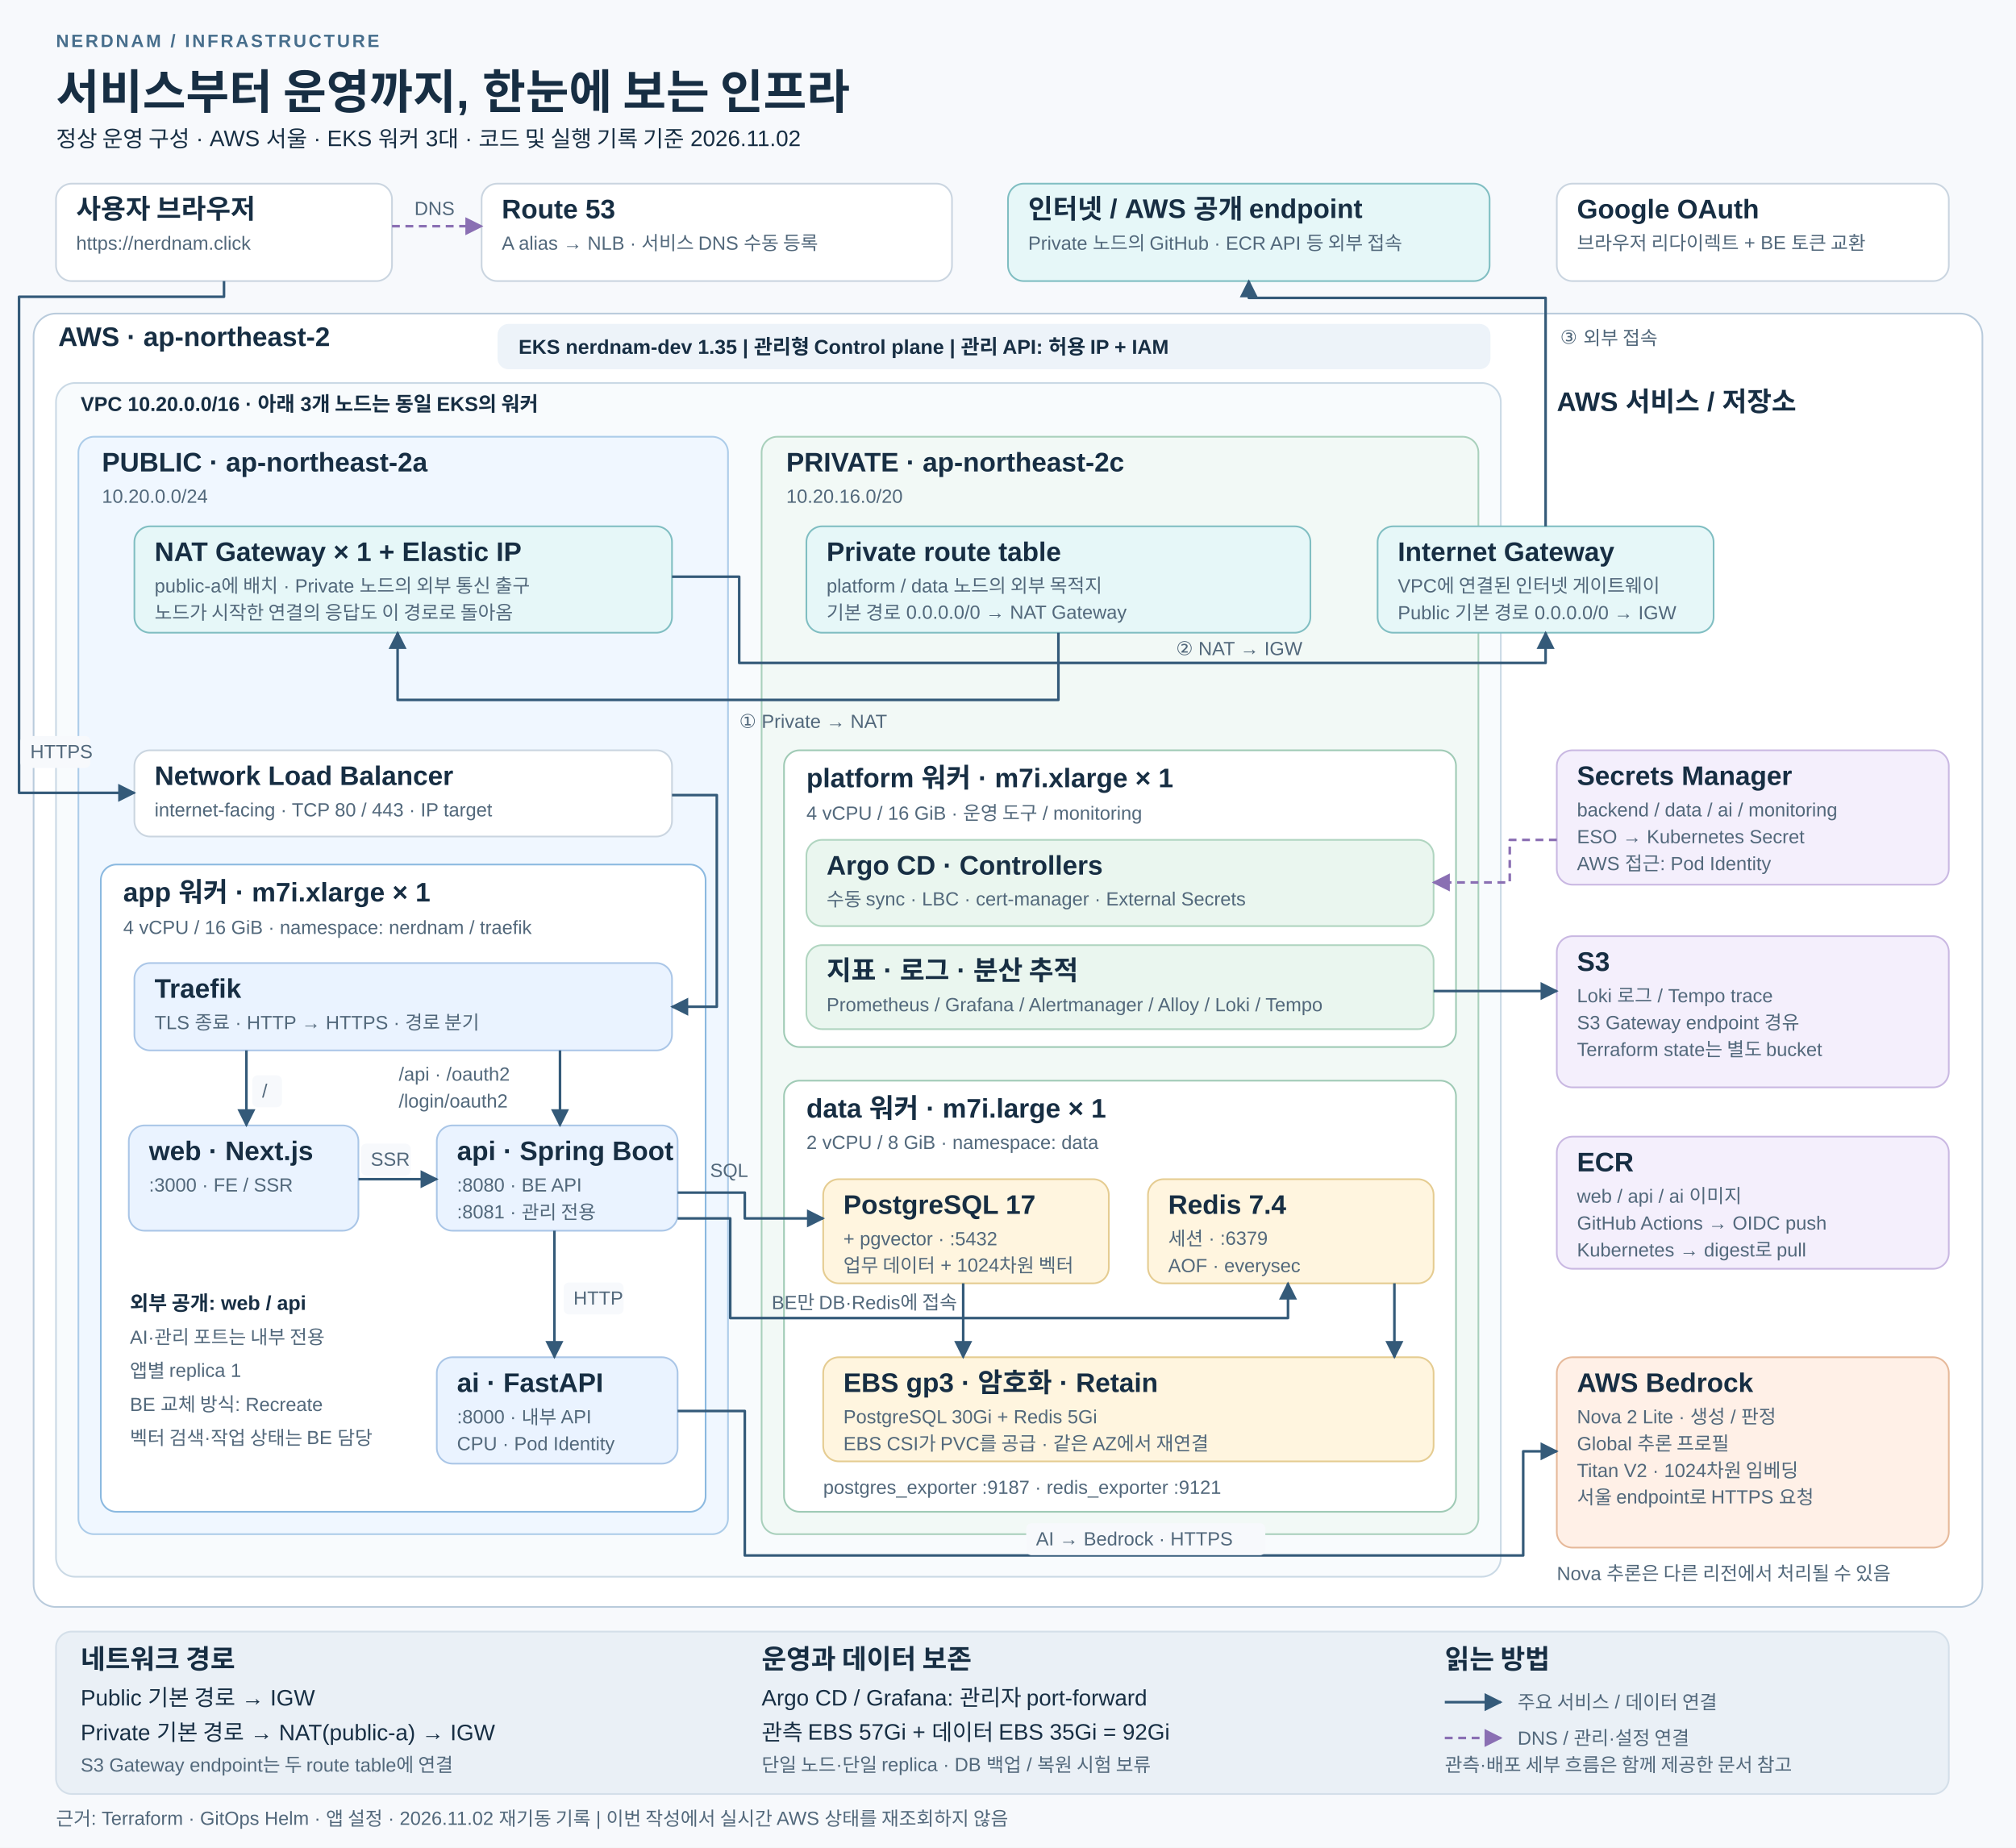
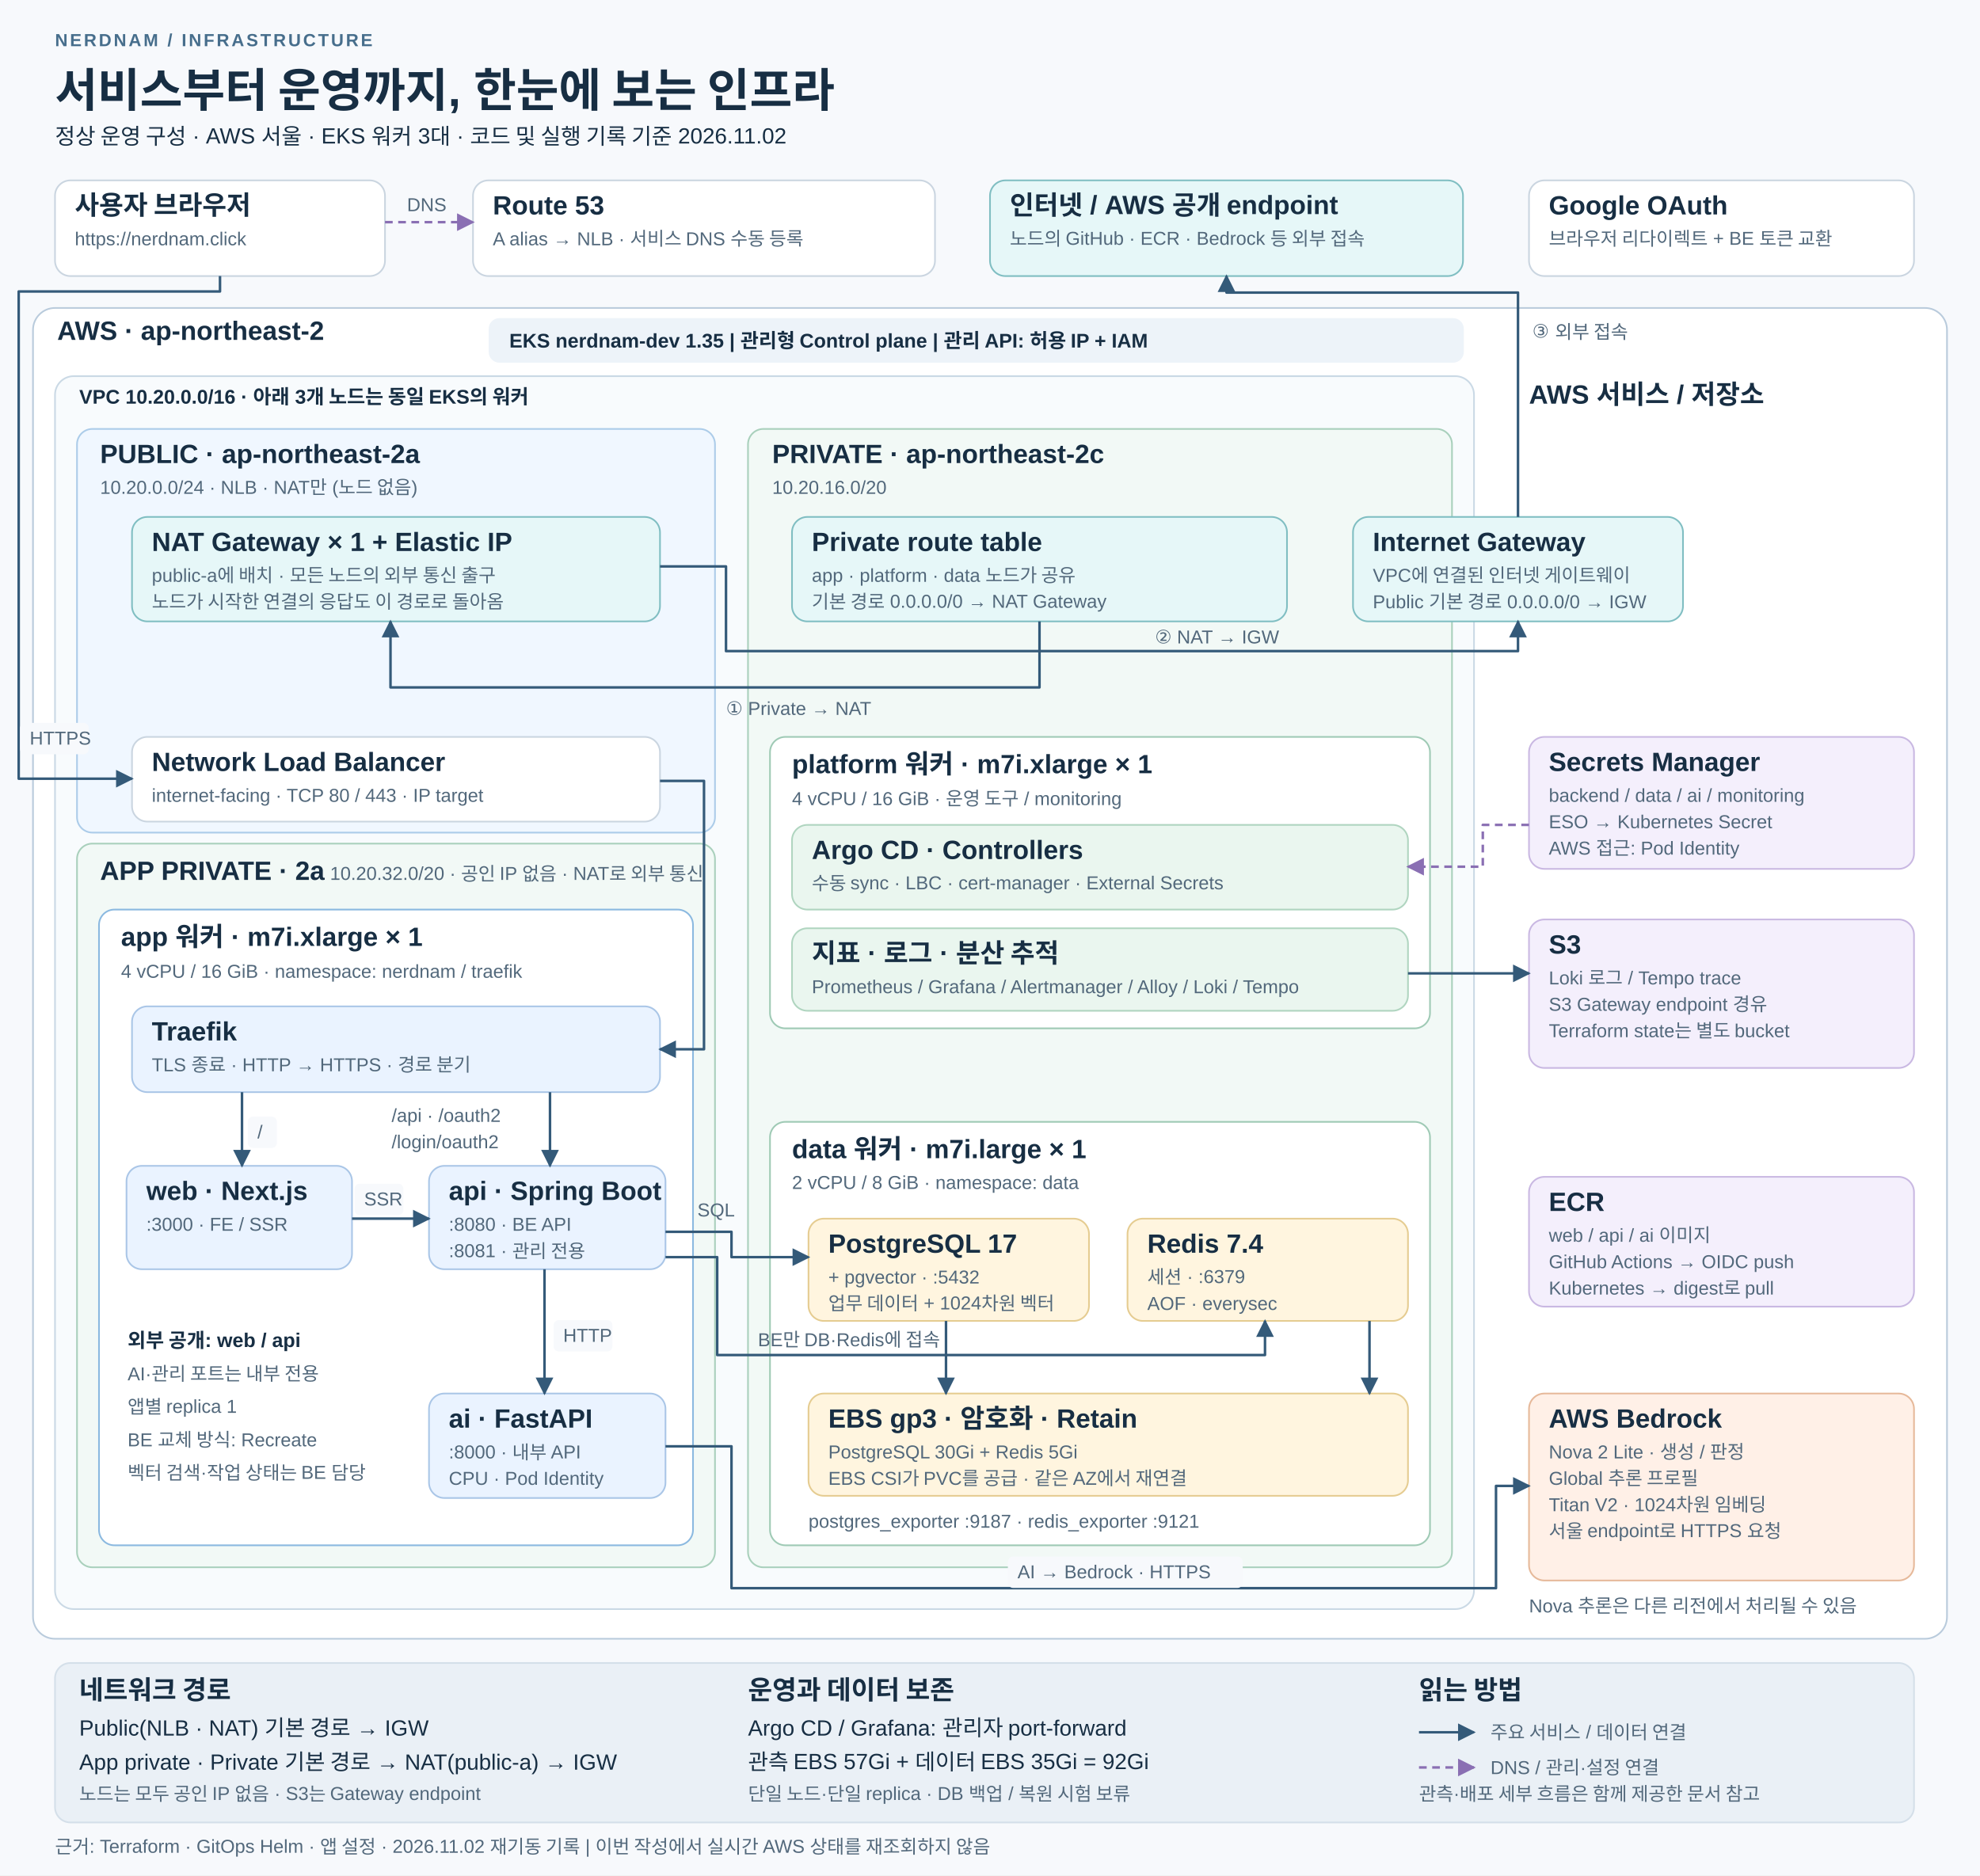
- <svg xmlns="http://www.w3.org/2000/svg" width="1800" height="1650" viewBox="0 0 1800 1650" role="img" aria-labelledby="title desc">
+ <svg xmlns="http://www.w3.org/2000/svg" width="1800" height="1705" viewBox="0 0 1800 1705" role="img" aria-labelledby="title desc">
  <defs>
    <marker id="arrow" viewBox="0 0 10 10" refX="9" refY="5" markerWidth="7" markerHeight="7" orient="auto-start-reverse">
      <path d="M 0 0 L 10 5 L 0 10 z" fill="#345a79" />
    </marker>
    <marker id="dash" viewBox="0 0 10 10" refX="9" refY="5" markerWidth="7" markerHeight="7" orient="auto-start-reverse">
      <path d="M 0 0 L 10 5 L 0 10 z" fill="#8a6fb3" />
    </marker>
  </defs>
  <style>text{font-family:'Apple SD Gothic Neo','Noto Sans KR','Arial',sans-serif;fill:#172e43} .small{font-size:17px;fill:#52687b} .label{font-size:18px;font-weight:600} .body{font-size:20px} .heading{font-size:24px;font-weight:700} .title{font-size:42px;font-weight:800} .eyebrow{font-size:16px;font-weight:700;letter-spacing:2px;fill:#476e8c}</style>
-   <rect width="1800" height="1650" fill="#f7f9fc" />
+   <rect width="1800" height="1705" fill="#f7f9fc" />
  <text x="50" y="42" class="eyebrow" text-anchor="start">NERDNAM / INFRASTRUCTURE</text>
  <text x="50" y="97" class="title" text-anchor="start">서비스부터 운영까지, 한눈에 보는 인프라</text>
  <text x="50" y="131" class="body" text-anchor="start">정상 운영 구성 · AWS 서울 · EKS 워커 3대 · 코드 및 실행 기록 기준 2026.11.02</text>
  <rect x="50" y="164" width="300" height="87" rx="14" fill="#fff" stroke="#cad5e0" stroke-width="1.5" />
  <text x="68" y="195" class="heading" text-anchor="start">사용자 브라우저</text>
  <text x="68" y="223" class="small" text-anchor="start">https://nerdnam.click</text>
  <rect x="430" y="164" width="420" height="87" rx="14" fill="#fff" stroke="#cad5e0" stroke-width="1.5" />
  <text x="448" y="195" class="heading" text-anchor="start">Route 53</text>
  <text x="448" y="223" class="small" text-anchor="start">A alias → NLB · 서비스 DNS 수동 등록</text>
  <rect x="1390" y="164" width="350" height="87" rx="14" fill="#fff" stroke="#cad5e0" stroke-width="1.5" />
  <text x="1408" y="195" class="heading" text-anchor="start">Google OAuth</text>
  <text x="1408" y="223" class="small" text-anchor="start">브라우저 리다이렉트 + BE 토큰 교환</text>
  <path d="M 350 202 L 430 202" fill="none" stroke="#8a6fb3" stroke-width="2.3" stroke-linejoin="round" stroke-dasharray="7 5" marker-end="url(#dash)" />
  <rect x="362" y="173" width="43" height="27" rx="4" fill="#f7f9fc" stroke="#f7f9fc" stroke-width="1.5" />
  <text x="370" y="192" class="small" text-anchor="start">DNS</text>
-   <rect x="30" y="280" width="1740" height="1155" rx="20" fill="#ffffff" stroke="#b9cbdc" stroke-width="1.5" />
+   <rect x="30" y="280" width="1740" height="1210" rx="20" fill="#ffffff" stroke="#b9cbdc" stroke-width="1.5" />
  <text x="52" y="309" class="heading" text-anchor="start">AWS · ap-northeast-2</text>
  <rect x="445" y="290" width="885" height="39" rx="9" fill="#edf3f9" stroke="#edf3f9" stroke-width="1.5" />
  <text x="463" y="316" class="label" text-anchor="start">EKS nerdnam-dev 1.35  |  관리형 Control plane  |  관리 API: 허용 IP + IAM</text>
-   <rect x="50" y="342" width="1290" height="1066" rx="17" fill="#f8fbfd" stroke="#cad9e5" stroke-width="1.5" />
+   <rect x="50" y="342" width="1290" height="1121" rx="17" fill="#f8fbfd" stroke="#cad9e5" stroke-width="1.5" />
  <text x="72" y="367" class="label" text-anchor="start">VPC  10.20.0.0/16  ·  아래 3개 노드는 동일 EKS의 워커</text>
-   <rect x="70" y="390" width="580" height="980" rx="14" fill="#f0f7ff" stroke="#accce9" stroke-width="1.5" />
+   <rect x="70" y="390" width="580" height="367" rx="14" fill="#f0f7ff" stroke="#accce9" stroke-width="1.5" />
  <text x="91" y="421" class="heading" text-anchor="start">PUBLIC · ap-northeast-2a</text>
-   <text x="91" y="449" class="small" text-anchor="start">10.20.0.0/24</text>
-   <rect x="680" y="390" width="640" height="980" rx="14" fill="#f2f9f6" stroke="#a9d0bc" stroke-width="1.5" />
+   <text x="91" y="449" class="small" text-anchor="start">10.20.0.0/24 · NLB · NAT만 (노드 없음)</text>
+   <rect x="680" y="390" width="640" height="1035" rx="14" fill="#f2f9f6" stroke="#a9d0bc" stroke-width="1.5" />
  <text x="702" y="421" class="heading" text-anchor="start">PRIVATE · ap-northeast-2c</text>
  <text x="702" y="449" class="small" text-anchor="start">10.20.16.0/20</text>
+   <rect x="70" y="767" width="580" height="658" rx="14" fill="#f2f9f6" stroke="#a9d0bc" stroke-width="1.5" />
+   <text x="91" y="800" class="heading" text-anchor="start">APP PRIVATE · 2a</text>
+   <text x="300" y="800" class="small" text-anchor="start">10.20.32.0/20 · 공인 IP 없음 · NAT로 외부 통신</text>
  <rect x="120" y="670" width="480" height="77" rx="14" fill="#fff" stroke="#cad5e0" stroke-width="1.5" />
  <text x="138" y="701" class="heading" text-anchor="start">Network Load Balancer</text>
  <text x="138" y="729" class="small" text-anchor="start">internet-facing · TCP 80 / 443 · IP target</text>
  <path d="M 200 251 L 200 265 L 17 265 L 17 708 L 120 708" fill="none" stroke="#345a79" stroke-width="2.3" stroke-linejoin="round" marker-end="url(#arrow)" />
  <rect x="19" y="658" width="61" height="27" rx="4" fill="#f7f9fc" stroke="#f7f9fc" stroke-width="1.5" />
  <text x="27" y="677" class="small" text-anchor="start">HTTPS</text>
-   <rect x="90" y="772" width="540" height="578" rx="14" fill="#fff" stroke="#8bb9e0" stroke-width="1.5" />
-   <text x="110" y="805" class="heading" text-anchor="start">app 워커 · m7i.xlarge × 1</text>
-   <text x="110" y="834" class="small" text-anchor="start">4 vCPU / 16 GiB · namespace: nerdnam / traefik</text>
-   <rect x="120" y="860" width="480" height="78" rx="14" fill="#eaf3ff" stroke="#aac6e7" stroke-width="1.5" />
-   <text x="138" y="891" class="heading" text-anchor="start">Traefik</text>
-   <text x="138" y="919" class="small" text-anchor="start">TLS 종료 · HTTP → HTTPS · 경로 분기</text>
-   <path d="M 600 710 L 640 710 L 640 899 L 600 899" fill="none" stroke="#345a79" stroke-width="2.3" stroke-linejoin="round" marker-end="url(#arrow)" />
-   <rect x="115" y="1005" width="205" height="94" rx="14" fill="#eaf3ff" stroke="#aac6e7" stroke-width="1.5" />
-   <text x="133" y="1036" class="heading" text-anchor="start">web · Next.js</text>
-   <text x="133" y="1064" class="small" text-anchor="start">:3000 · FE / SSR</text>
-   <rect x="390" y="1005" width="215" height="94" rx="14" fill="#eaf3ff" stroke="#aac6e7" stroke-width="1.5" />
-   <text x="408" y="1036" class="heading" text-anchor="start">api · Spring Boot</text>
-   <text x="408" y="1064" class="small" text-anchor="start">:8080 · BE API</text>
-   <text x="408" y="1088" class="small" text-anchor="start">:8081 · 관리 전용</text>
-   <path d="M 220 938 L 220 1005" fill="none" stroke="#345a79" stroke-width="2.3" stroke-linejoin="round" marker-end="url(#arrow)" />
-   <rect x="226" y="961" width="25" height="27" rx="4" fill="#f7f9fc" stroke="#f7f9fc" stroke-width="1.5" />
-   <text x="234" y="980" class="small" text-anchor="start">/</text>
-   <path d="M 500 938 L 500 1005" fill="none" stroke="#345a79" stroke-width="2.3" stroke-linejoin="round" marker-end="url(#arrow)" />
-   <text x="356" y="965" class="small" text-anchor="start">/api · /oauth2</text>
-   <text x="356" y="989" class="small" text-anchor="start">/login/oauth2</text>
-   <path d="M 320 1053 L 390 1053" fill="none" stroke="#345a79" stroke-width="2.3" stroke-linejoin="round" marker-end="url(#arrow)" />
-   <rect x="323" y="1022" width="43" height="27" rx="4" fill="#f7f9fc" stroke="#f7f9fc" stroke-width="1.5" />
-   <text x="331" y="1041" class="small" text-anchor="start">SSR</text>
-   <rect x="390" y="1212" width="215" height="95" rx="14" fill="#eaf3ff" stroke="#aac6e7" stroke-width="1.5" />
-   <text x="408" y="1243" class="heading" text-anchor="start">ai · FastAPI</text>
-   <text x="408" y="1271" class="small" text-anchor="start">:8000 · 내부 API</text>
-   <text x="408" y="1295" class="small" text-anchor="start">CPU · Pod Identity</text>
-   <path d="M 495 1099 L 495 1212" fill="none" stroke="#345a79" stroke-width="2.3" stroke-linejoin="round" marker-end="url(#arrow)" />
-   <rect x="504" y="1146" width="52" height="27" rx="4" fill="#f7f9fc" stroke="#f7f9fc" stroke-width="1.5" />
-   <text x="512" y="1165" class="small" text-anchor="start">HTTP</text>
-   <text x="116" y="1170" class="label" text-anchor="start">외부 공개: web / api</text>
-   <text x="116" y="1200" class="small" text-anchor="start">AI·관리 포트는 내부 전용</text>
-   <text x="116" y="1230" class="small" text-anchor="start">앱별 replica 1</text>
-   <text x="116" y="1260" class="small" text-anchor="start">BE 교체 방식: Recreate</text>
-   <text x="116" y="1290" class="small" text-anchor="start">벡터 검색·작업 상태는 BE 담당</text>
+   <rect x="90" y="827" width="540" height="578" rx="14" fill="#fff" stroke="#8bb9e0" stroke-width="1.5" />
+   <text x="110" y="860" class="heading" text-anchor="start">app 워커 · m7i.xlarge × 1</text>
+   <text x="110" y="889" class="small" text-anchor="start">4 vCPU / 16 GiB · namespace: nerdnam / traefik</text>
+   <rect x="120" y="915" width="480" height="78" rx="14" fill="#eaf3ff" stroke="#aac6e7" stroke-width="1.5" />
+   <text x="138" y="946" class="heading" text-anchor="start">Traefik</text>
+   <text x="138" y="974" class="small" text-anchor="start">TLS 종료 · HTTP → HTTPS · 경로 분기</text>
+   <path d="M 600 710 L 640 710 L 640 954 L 600 954" fill="none" stroke="#345a79" stroke-width="2.3" stroke-linejoin="round" marker-end="url(#arrow)" />
+   <rect x="115" y="1060" width="205" height="94" rx="14" fill="#eaf3ff" stroke="#aac6e7" stroke-width="1.5" />
+   <text x="133" y="1091" class="heading" text-anchor="start">web · Next.js</text>
+   <text x="133" y="1119" class="small" text-anchor="start">:3000 · FE / SSR</text>
+   <rect x="390" y="1060" width="215" height="94" rx="14" fill="#eaf3ff" stroke="#aac6e7" stroke-width="1.5" />
+   <text x="408" y="1091" class="heading" text-anchor="start">api · Spring Boot</text>
+   <text x="408" y="1119" class="small" text-anchor="start">:8080 · BE API</text>
+   <text x="408" y="1143" class="small" text-anchor="start">:8081 · 관리 전용</text>
+   <path d="M 220 993 L 220 1060" fill="none" stroke="#345a79" stroke-width="2.3" stroke-linejoin="round" marker-end="url(#arrow)" />
+   <rect x="226" y="1016" width="25" height="27" rx="4" fill="#f7f9fc" stroke="#f7f9fc" stroke-width="1.5" />
+   <text x="234" y="1035" class="small" text-anchor="start">/</text>
+   <path d="M 500 993 L 500 1060" fill="none" stroke="#345a79" stroke-width="2.3" stroke-linejoin="round" marker-end="url(#arrow)" />
+   <text x="356" y="1020" class="small" text-anchor="start">/api · /oauth2</text>
+   <text x="356" y="1044" class="small" text-anchor="start">/login/oauth2</text>
+   <path d="M 320 1108 L 390 1108" fill="none" stroke="#345a79" stroke-width="2.3" stroke-linejoin="round" marker-end="url(#arrow)" />
+   <rect x="323" y="1077" width="43" height="27" rx="4" fill="#f7f9fc" stroke="#f7f9fc" stroke-width="1.5" />
+   <text x="331" y="1096" class="small" text-anchor="start">SSR</text>
+   <rect x="390" y="1267" width="215" height="95" rx="14" fill="#eaf3ff" stroke="#aac6e7" stroke-width="1.5" />
+   <text x="408" y="1298" class="heading" text-anchor="start">ai · FastAPI</text>
+   <text x="408" y="1326" class="small" text-anchor="start">:8000 · 내부 API</text>
+   <text x="408" y="1350" class="small" text-anchor="start">CPU · Pod Identity</text>
+   <path d="M 495 1154 L 495 1267" fill="none" stroke="#345a79" stroke-width="2.3" stroke-linejoin="round" marker-end="url(#arrow)" />
+   <rect x="504" y="1201" width="52" height="27" rx="4" fill="#f7f9fc" stroke="#f7f9fc" stroke-width="1.5" />
+   <text x="512" y="1220" class="small" text-anchor="start">HTTP</text>
+   <text x="116" y="1225" class="label" text-anchor="start">외부 공개: web / api</text>
+   <text x="116" y="1255" class="small" text-anchor="start">AI·관리 포트는 내부 전용</text>
+   <text x="116" y="1285" class="small" text-anchor="start">앱별 replica 1</text>
+   <text x="116" y="1315" class="small" text-anchor="start">BE 교체 방식: Recreate</text>
+   <text x="116" y="1345" class="small" text-anchor="start">벡터 검색·작업 상태는 BE 담당</text>
  <rect x="700" y="670" width="600" height="265" rx="14" fill="#fff" stroke="#9fcab5" stroke-width="1.5" />
  <text x="720" y="703" class="heading" text-anchor="start">platform 워커 · m7i.xlarge × 1</text>
  <text x="720" y="732" class="small" text-anchor="start">4 vCPU / 16 GiB · 운영 도구 / monitoring</text>
  <rect x="720" y="750" width="560" height="77" rx="14" fill="#eaf6ef" stroke="#b0d5c0" stroke-width="1.5" />
  <text x="738" y="781" class="heading" text-anchor="start">Argo CD · Controllers</text>
  <text x="738" y="809" class="small" text-anchor="start">수동 sync · LBC · cert-manager · External Secrets</text>
  <rect x="720" y="844" width="560" height="75" rx="14" fill="#eaf6ef" stroke="#b0d5c0" stroke-width="1.5" />
  <text x="738" y="875" class="heading" text-anchor="start">지표 · 로그 · 분산 추적</text>
  <text x="738" y="903" class="small" text-anchor="start">Prometheus / Grafana / Alertmanager / Alloy / Loki / Tempo</text>
-   <rect x="700" y="965" width="600" height="385" rx="14" fill="#fff" stroke="#9fcab5" stroke-width="1.5" />
-   <text x="720" y="998" class="heading" text-anchor="start">data 워커 · m7i.large × 1</text>
-   <text x="720" y="1026" class="small" text-anchor="start">2 vCPU / 8 GiB · namespace: data</text>
-   <rect x="735" y="1053" width="255" height="93" rx="14" fill="#fff5df" stroke="#e5cc91" stroke-width="1.5" />
-   <text x="753" y="1084" class="heading" text-anchor="start">PostgreSQL 17</text>
-   <text x="753" y="1112" class="small" text-anchor="start">+ pgvector · :5432</text>
-   <text x="753" y="1136" class="small" text-anchor="start">업무 데이터 + 1024차원 벡터</text>
-   <rect x="1025" y="1053" width="255" height="93" rx="14" fill="#fff5df" stroke="#e5cc91" stroke-width="1.5" />
-   <text x="1043" y="1084" class="heading" text-anchor="start">Redis 7.4</text>
-   <text x="1043" y="1112" class="small" text-anchor="start">세션 · :6379</text>
-   <text x="1043" y="1136" class="small" text-anchor="start">AOF · everysec</text>
-   <path d="M 605 1065 L 665 1065 L 665 1088 L 735 1088" fill="none" stroke="#345a79" stroke-width="2.3" stroke-linejoin="round" marker-end="url(#arrow)" />
-   <text x="634" y="1051" class="small" text-anchor="start">SQL</text>
-   <path d="M 605 1088 L 652 1088 L 652 1177 L 1150 1177 L 1150 1146" fill="none" stroke="#345a79" stroke-width="2.3" stroke-linejoin="round" marker-end="url(#arrow)" />
-   <text x="689" y="1169" class="small" text-anchor="start">BE만 DB·Redis에 접속</text>
-   <rect x="735" y="1212" width="545" height="93" rx="14" fill="#fff5df" stroke="#e5cc91" stroke-width="1.5" />
-   <text x="753" y="1243" class="heading" text-anchor="start">EBS gp3 · 암호화 · Retain</text>
-   <text x="753" y="1271" class="small" text-anchor="start">PostgreSQL 30Gi + Redis 5Gi</text>
-   <text x="753" y="1295" class="small" text-anchor="start">EBS CSI가 PVC를 공급 · 같은 AZ에서 재연결</text>
-   <path d="M 860 1146 L 860 1212" fill="none" stroke="#345a79" stroke-width="2.3" stroke-linejoin="round" marker-end="url(#arrow)" />
-   <path d="M 1245 1146 L 1245 1212" fill="none" stroke="#345a79" stroke-width="2.3" stroke-linejoin="round" marker-end="url(#arrow)" />
-   <text x="735" y="1334" class="small" text-anchor="start">postgres_exporter :9187 · redis_exporter :9121</text>
+   <rect x="700" y="1020" width="600" height="385" rx="14" fill="#fff" stroke="#9fcab5" stroke-width="1.5" />
+   <text x="720" y="1053" class="heading" text-anchor="start">data 워커 · m7i.large × 1</text>
+   <text x="720" y="1081" class="small" text-anchor="start">2 vCPU / 8 GiB · namespace: data</text>
+   <rect x="735" y="1108" width="255" height="93" rx="14" fill="#fff5df" stroke="#e5cc91" stroke-width="1.5" />
+   <text x="753" y="1139" class="heading" text-anchor="start">PostgreSQL 17</text>
+   <text x="753" y="1167" class="small" text-anchor="start">+ pgvector · :5432</text>
+   <text x="753" y="1191" class="small" text-anchor="start">업무 데이터 + 1024차원 벡터</text>
+   <rect x="1025" y="1108" width="255" height="93" rx="14" fill="#fff5df" stroke="#e5cc91" stroke-width="1.5" />
+   <text x="1043" y="1139" class="heading" text-anchor="start">Redis 7.4</text>
+   <text x="1043" y="1167" class="small" text-anchor="start">세션 · :6379</text>
+   <text x="1043" y="1191" class="small" text-anchor="start">AOF · everysec</text>
+   <path d="M 605 1120 L 665 1120 L 665 1143 L 735 1143" fill="none" stroke="#345a79" stroke-width="2.3" stroke-linejoin="round" marker-end="url(#arrow)" />
+   <text x="634" y="1106" class="small" text-anchor="start">SQL</text>
+   <path d="M 605 1143 L 652 1143 L 652 1232 L 1150 1232 L 1150 1201" fill="none" stroke="#345a79" stroke-width="2.3" stroke-linejoin="round" marker-end="url(#arrow)" />
+   <text x="689" y="1224" class="small" text-anchor="start">BE만 DB·Redis에 접속</text>
+   <rect x="735" y="1267" width="545" height="93" rx="14" fill="#fff5df" stroke="#e5cc91" stroke-width="1.5" />
+   <text x="753" y="1298" class="heading" text-anchor="start">EBS gp3 · 암호화 · Retain</text>
+   <text x="753" y="1326" class="small" text-anchor="start">PostgreSQL 30Gi + Redis 5Gi</text>
+   <text x="753" y="1350" class="small" text-anchor="start">EBS CSI가 PVC를 공급 · 같은 AZ에서 재연결</text>
+   <path d="M 860 1201 L 860 1267" fill="none" stroke="#345a79" stroke-width="2.3" stroke-linejoin="round" marker-end="url(#arrow)" />
+   <path d="M 1245 1201 L 1245 1267" fill="none" stroke="#345a79" stroke-width="2.3" stroke-linejoin="round" marker-end="url(#arrow)" />
+   <text x="735" y="1389" class="small" text-anchor="start">postgres_exporter :9187 · redis_exporter :9121</text>
  <text x="1390" y="367" class="heading" text-anchor="start">AWS 서비스 / 저장소</text>
  <rect x="1390" y="670" width="350" height="120" rx="14" fill="#f4effc" stroke="#c9b8e2" stroke-width="1.5" />
  <text x="1408" y="701" class="heading" text-anchor="start">Secrets Manager</text>
  <text x="1408" y="729" class="small" text-anchor="start">backend / data / ai / monitoring</text>
  <text x="1408" y="753" class="small" text-anchor="start">ESO → Kubernetes Secret</text>
  <text x="1408" y="777" class="small" text-anchor="start">AWS 접근: Pod Identity</text>
  <path d="M 1390 750 L 1348 750 L 1348 788 L 1280 788" fill="none" stroke="#8a6fb3" stroke-width="2.3" stroke-linejoin="round" stroke-dasharray="7 5" marker-end="url(#dash)" />
  <rect x="1390" y="836" width="350" height="135" rx="14" fill="#f4effc" stroke="#c9b8e2" stroke-width="1.5" />
  <text x="1408" y="867" class="heading" text-anchor="start">S3</text>
  <text x="1408" y="895" class="small" text-anchor="start">Loki 로그 / Tempo trace</text>
  <text x="1408" y="919" class="small" text-anchor="start">S3 Gateway endpoint 경유</text>
  <text x="1408" y="943" class="small" text-anchor="start">Terraform state는 별도 bucket</text>
  <path d="M 1280 885 L 1390 885" fill="none" stroke="#345a79" stroke-width="2.3" stroke-linejoin="round" marker-end="url(#arrow)" />
-   <rect x="1390" y="1015" width="350" height="118" rx="14" fill="#f4effc" stroke="#c9b8e2" stroke-width="1.5" />
-   <text x="1408" y="1046" class="heading" text-anchor="start">ECR</text>
-   <text x="1408" y="1074" class="small" text-anchor="start">web / api / ai 이미지</text>
-   <text x="1408" y="1098" class="small" text-anchor="start">GitHub Actions → OIDC push</text>
-   <text x="1408" y="1122" class="small" text-anchor="start">Kubernetes → digest로 pull</text>
-   <rect x="1390" y="1212" width="350" height="170" rx="14" fill="#fff0e7" stroke="#e6b99a" stroke-width="1.5" />
-   <text x="1408" y="1243" class="heading" text-anchor="start">AWS Bedrock</text>
-   <text x="1408" y="1271" class="small" text-anchor="start">Nova 2 Lite · 생성 / 판정</text>
-   <text x="1408" y="1295" class="small" text-anchor="start">Global 추론 프로필</text>
-   <text x="1408" y="1319" class="small" text-anchor="start">Titan V2 · 1024차원 임베딩</text>
-   <text x="1408" y="1343" class="small" text-anchor="start">서울 endpoint로 HTTPS 요청</text>
-   <path d="M 605 1260 L 665 1260 L 665 1389 L 1360 1389 L 1360 1296 L 1390 1296" fill="none" stroke="#345a79" stroke-width="2.3" stroke-linejoin="round" marker-end="url(#arrow)" />
-   <rect x="917" y="1361" width="212" height="27" rx="4" fill="#f7f9fc" stroke="#f7f9fc" stroke-width="1.5" />
-   <text x="925" y="1380" class="small" text-anchor="start">AI → Bedrock · HTTPS</text>
-   <text x="1390" y="1411" class="small" text-anchor="start">Nova 추론은 다른 리전에서 처리될 수 있음</text>
-   <rect x="50" y="1457" width="1690" height="145" rx="14" fill="#eaf0f6" stroke="#d4dfe9" stroke-width="1.5" />
-   <text x="72" y="1490" class="heading" text-anchor="start">네트워크 경로</text>
-   <text x="72" y="1523" class="body" text-anchor="start">Public 기본 경로 → IGW</text>
-   <text x="72" y="1554" class="body" text-anchor="start">Private 기본 경로 → NAT(public-a) → IGW</text>
-   <text x="72" y="1582" class="small" text-anchor="start">S3 Gateway endpoint는 두 route table에 연결</text>
-   <text x="680" y="1490" class="heading" text-anchor="start">운영과 데이터 보존</text>
-   <text x="680" y="1523" class="body" text-anchor="start">Argo CD / Grafana: 관리자 port-forward</text>
-   <text x="680" y="1554" class="body" text-anchor="start">관측 EBS 57Gi + 데이터 EBS 35Gi = 92Gi</text>
-   <text x="680" y="1582" class="small" text-anchor="start">단일 노드·단일 replica · DB 백업 / 복원 시험 보류</text>
-   <text x="1290" y="1490" class="heading" text-anchor="start">읽는 방법</text>
-   <path d="M 1290 1520 L 1340 1520" fill="none" stroke="#345a79" stroke-width="2.3" stroke-linejoin="round" marker-end="url(#arrow)" />
-   <text x="1355" y="1526" class="small" text-anchor="start">주요 서비스 / 데이터 연결</text>
-   <path d="M 1290 1552 L 1340 1552" fill="none" stroke="#8a6fb3" stroke-width="2.3" stroke-linejoin="round" stroke-dasharray="7 5" marker-end="url(#dash)" />
-   <text x="1355" y="1558" class="small" text-anchor="start">DNS / 관리·설정 연결</text>
-   <text x="1290" y="1582" class="small" text-anchor="start">관측·배포 세부 흐름은 함께 제공한 문서 참고</text>
-   <text x="50" y="1630" class="small" text-anchor="start">근거: Terraform · GitOps Helm · 앱 설정 · 2026.11.02 재기동 기록  |  이번 작성에서 실시간 AWS 상태를 재조회하지 않음</text>
+   <rect x="1390" y="1070" width="350" height="118" rx="14" fill="#f4effc" stroke="#c9b8e2" stroke-width="1.5" />
+   <text x="1408" y="1101" class="heading" text-anchor="start">ECR</text>
+   <text x="1408" y="1129" class="small" text-anchor="start">web / api / ai 이미지</text>
+   <text x="1408" y="1153" class="small" text-anchor="start">GitHub Actions → OIDC push</text>
+   <text x="1408" y="1177" class="small" text-anchor="start">Kubernetes → digest로 pull</text>
+   <rect x="1390" y="1267" width="350" height="170" rx="14" fill="#fff0e7" stroke="#e6b99a" stroke-width="1.5" />
+   <text x="1408" y="1298" class="heading" text-anchor="start">AWS Bedrock</text>
+   <text x="1408" y="1326" class="small" text-anchor="start">Nova 2 Lite · 생성 / 판정</text>
+   <text x="1408" y="1350" class="small" text-anchor="start">Global 추론 프로필</text>
+   <text x="1408" y="1374" class="small" text-anchor="start">Titan V2 · 1024차원 임베딩</text>
+   <text x="1408" y="1398" class="small" text-anchor="start">서울 endpoint로 HTTPS 요청</text>
+   <path d="M 605 1315 L 665 1315 L 665 1444 L 1360 1444 L 1360 1351 L 1390 1351" fill="none" stroke="#345a79" stroke-width="2.3" stroke-linejoin="round" marker-end="url(#arrow)" />
+   <rect x="917" y="1416" width="212" height="27" rx="4" fill="#f7f9fc" stroke="#f7f9fc" stroke-width="1.5" />
+   <text x="925" y="1435" class="small" text-anchor="start">AI → Bedrock · HTTPS</text>
+   <text x="1390" y="1466" class="small" text-anchor="start">Nova 추론은 다른 리전에서 처리될 수 있음</text>
+   <rect x="50" y="1512" width="1690" height="145" rx="14" fill="#eaf0f6" stroke="#d4dfe9" stroke-width="1.5" />
+   <text x="72" y="1545" class="heading" text-anchor="start">네트워크 경로</text>
+   <text x="72" y="1578" class="body" text-anchor="start">Public(NLB · NAT) 기본 경로 → IGW</text>
+   <text x="72" y="1609" class="body" text-anchor="start">App private · Private 기본 경로 → NAT(public-a) → IGW</text>
+   <text x="72" y="1637" class="small" text-anchor="start">노드는 모두 공인 IP 없음 · S3는 Gateway endpoint</text>
+   <text x="680" y="1545" class="heading" text-anchor="start">운영과 데이터 보존</text>
+   <text x="680" y="1578" class="body" text-anchor="start">Argo CD / Grafana: 관리자 port-forward</text>
+   <text x="680" y="1609" class="body" text-anchor="start">관측 EBS 57Gi + 데이터 EBS 35Gi = 92Gi</text>
+   <text x="680" y="1637" class="small" text-anchor="start">단일 노드·단일 replica · DB 백업 / 복원 시험 보류</text>
+   <text x="1290" y="1545" class="heading" text-anchor="start">읽는 방법</text>
+   <path d="M 1290 1575 L 1340 1575" fill="none" stroke="#345a79" stroke-width="2.3" stroke-linejoin="round" marker-end="url(#arrow)" />
+   <text x="1355" y="1581" class="small" text-anchor="start">주요 서비스 / 데이터 연결</text>
+   <path d="M 1290 1607 L 1340 1607" fill="none" stroke="#8a6fb3" stroke-width="2.3" stroke-linejoin="round" stroke-dasharray="7 5" marker-end="url(#dash)" />
+   <text x="1355" y="1613" class="small" text-anchor="start">DNS / 관리·설정 연결</text>
+   <text x="1290" y="1637" class="small" text-anchor="start">관측·배포 세부 흐름은 함께 제공한 문서 참고</text>
+   <text x="50" y="1685" class="small" text-anchor="start">근거: Terraform · GitOps Helm · 앱 설정 · 2026.11.02 재기동 기록  |  이번 작성에서 실시간 AWS 상태를 재조회하지 않음</text>
  <rect x="900" y="164" width="430" height="87" rx="14" fill="#e6f7f8" stroke="#80bec2" stroke-width="1.5" />
  <text x="918" y="195" class="heading">인터넷 / AWS 공개 endpoint</text>
-   <text x="918" y="223" class="small">Private 노드의 GitHub · ECR API 등 외부 접속</text>
+   <text x="918" y="223" class="small">노드의 GitHub · ECR · Bedrock 등 외부 접속</text>
  <rect x="120" y="470" width="480" height="95" rx="14" fill="#e6f7f8" stroke="#80bec2" stroke-width="1.5" />
  <text x="138" y="501" class="heading">NAT Gateway × 1 + Elastic IP</text>
-   <text x="138" y="529" class="small">public-a에 배치 · Private 노드의 외부 통신 출구</text>
+   <text x="138" y="529" class="small">public-a에 배치 · 모든 노드의 외부 통신 출구</text>
  <text x="138" y="553" class="small">노드가 시작한 연결의 응답도 이 경로로 돌아옴</text>
  <rect x="720" y="470" width="450" height="95" rx="14" fill="#e6f7f8" stroke="#80bec2" stroke-width="1.5" />
  <text x="738" y="501" class="heading">Private route table</text>
-   <text x="738" y="529" class="small">platform / data 노드의 외부 목적지</text>
+   <text x="738" y="529" class="small">app · platform · data 노드가 공유</text>
  <text x="738" y="553" class="small">기본 경로 0.0.0.0/0 → NAT Gateway</text>
  <rect x="1230" y="470" width="300" height="95" rx="14" fill="#e6f7f8" stroke="#80bec2" stroke-width="1.5" />
  <text x="1248" y="501" class="heading">Internet Gateway</text>
  <text x="1248" y="529" class="small">VPC에 연결된 인터넷 게이트웨이</text>
  <text x="1248" y="553" class="small">Public 기본 경로 0.0.0.0/0 → IGW</text>
  <path d="M 945 565 L 945 625 L 355 625 L 355 565" fill="none" stroke="#345a79" stroke-width="2.3" stroke-linejoin="round" marker-end="url(#arrow)" />
  <text x="660" y="650" class="small">① Private → NAT</text>
  <path d="M 600 515 L 660 515 L 660 592 L 1380 592 L 1380 565" fill="none" stroke="#345a79" stroke-width="2.3" stroke-linejoin="round" marker-end="url(#arrow)" />
  <text x="1050" y="585" class="small">② NAT → IGW</text>
  <path d="M 1380 470 L 1380 266 L 1115 266 L 1115 251" fill="none" stroke="#345a79" stroke-width="2.3" stroke-linejoin="round" marker-end="url(#arrow)" />
  <text x="1393" y="307" class="small">③ 외부 접속</text>
</svg>
